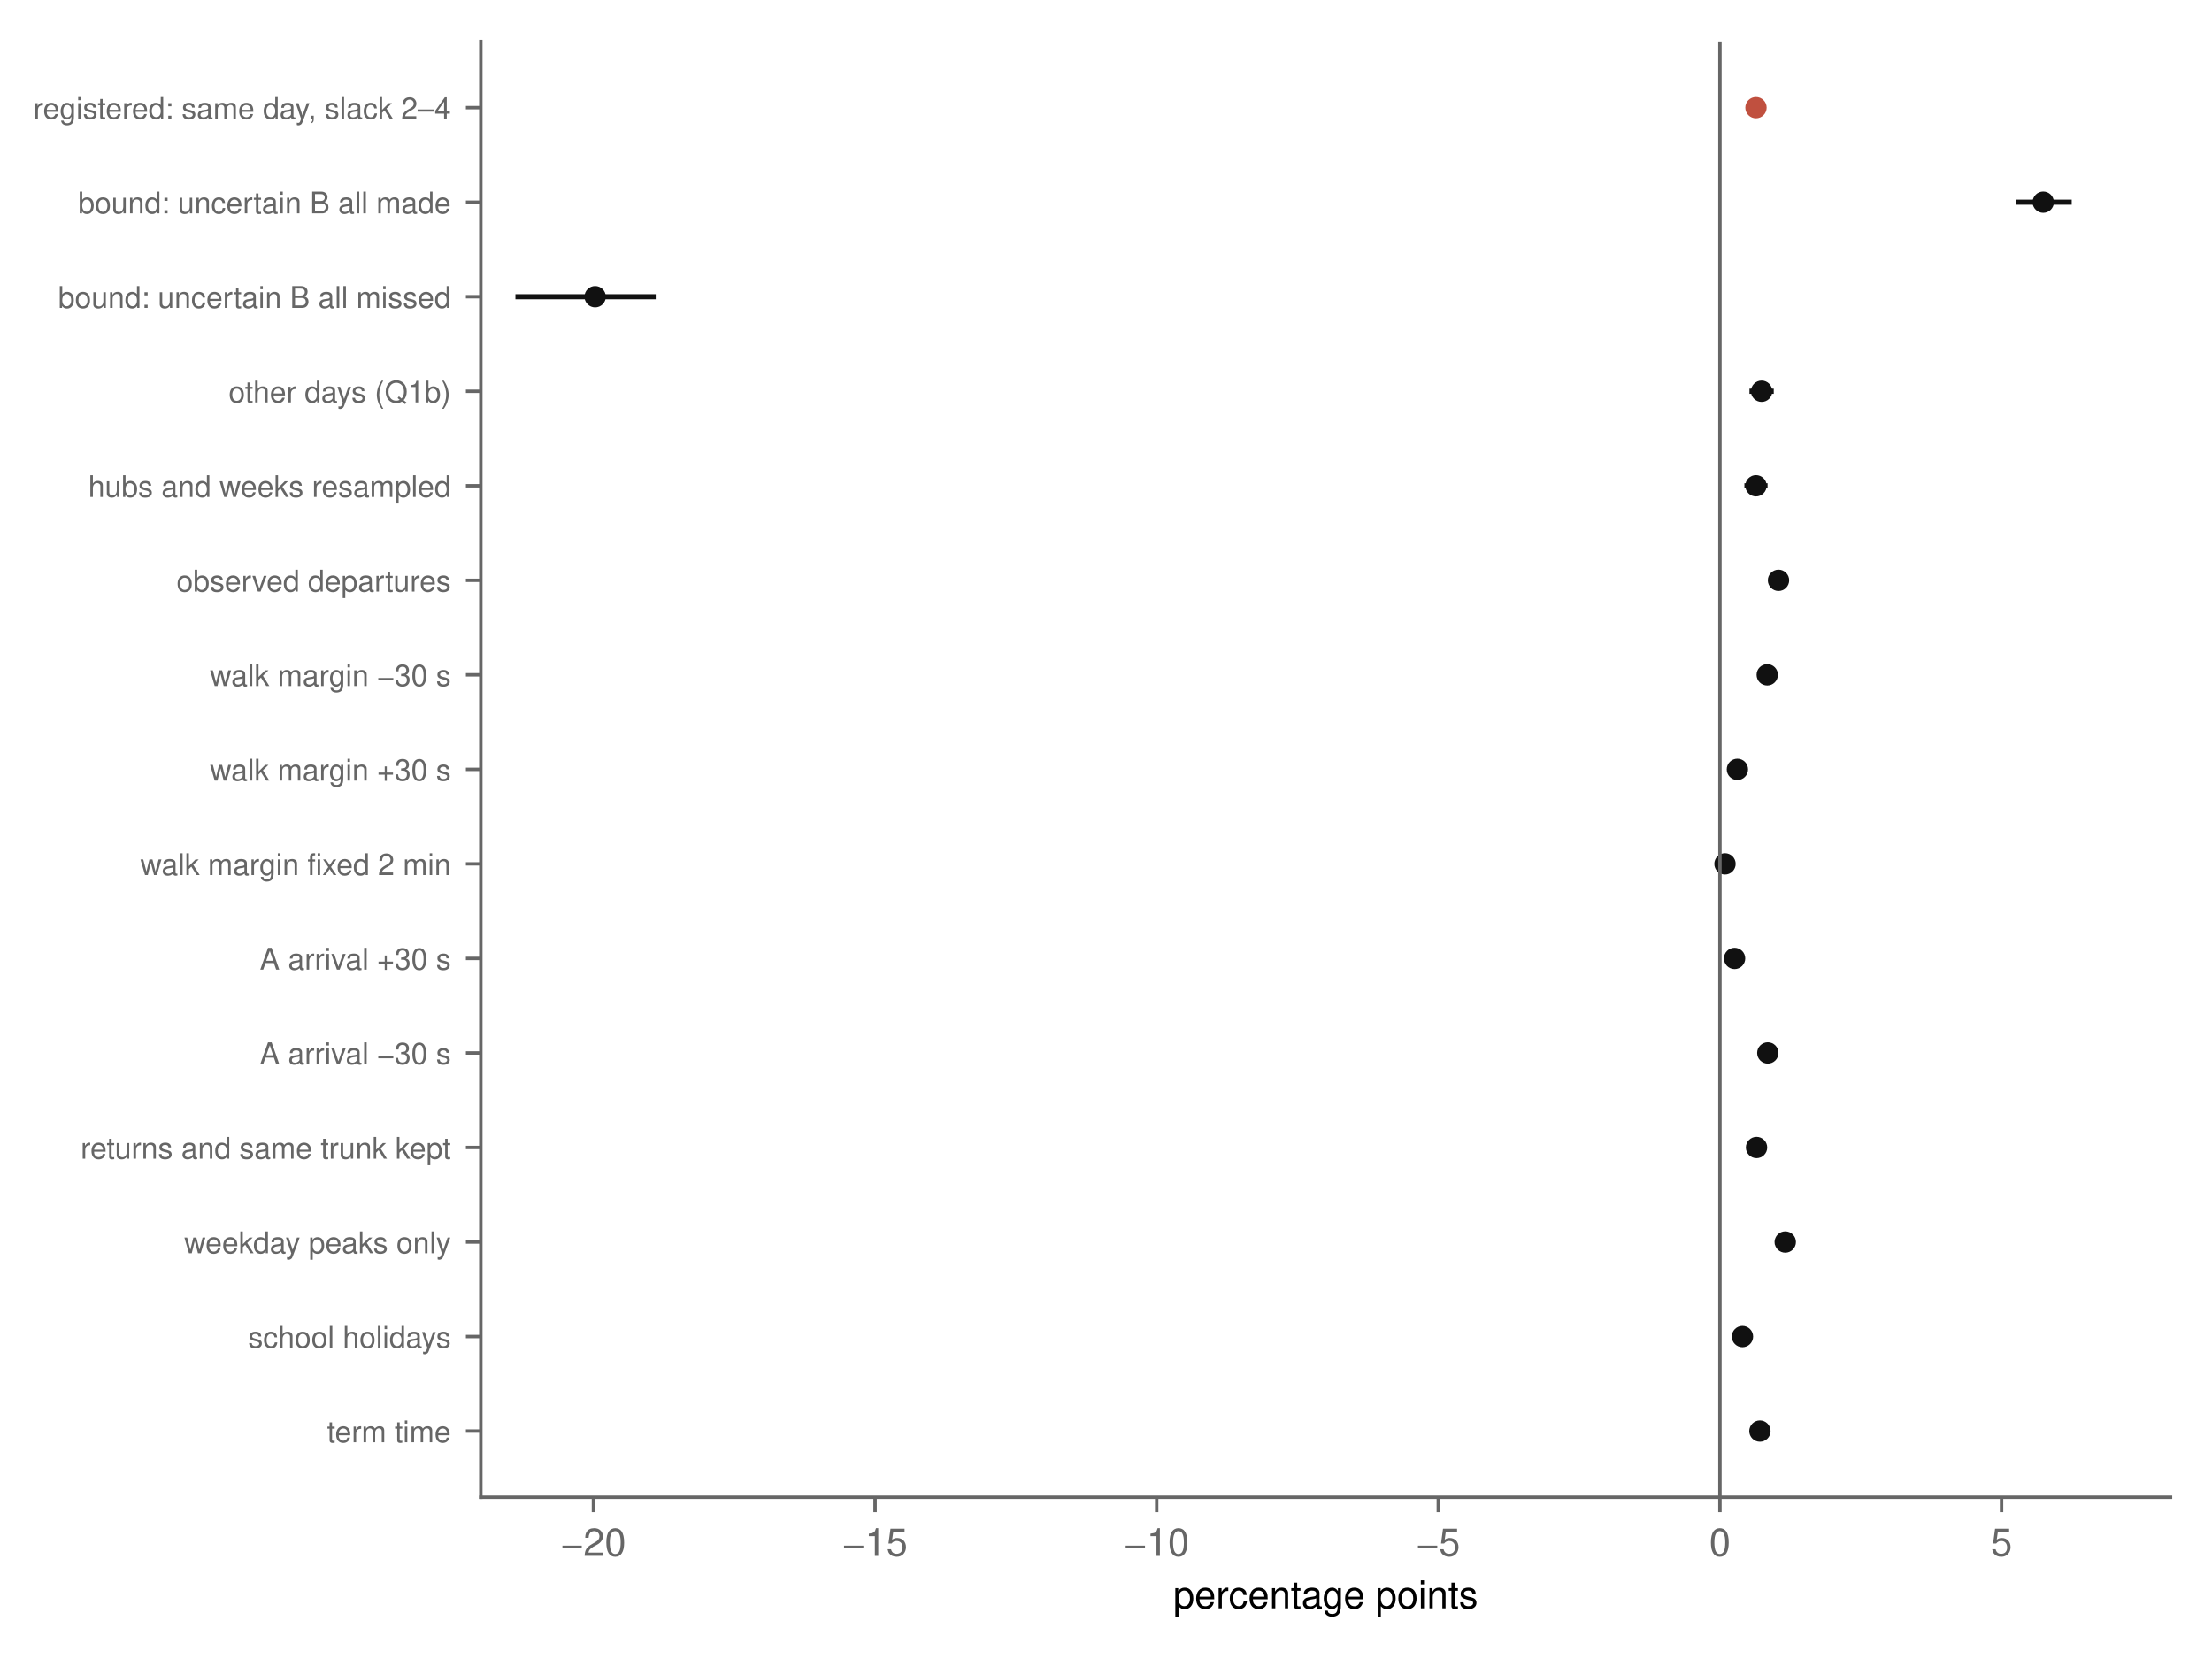
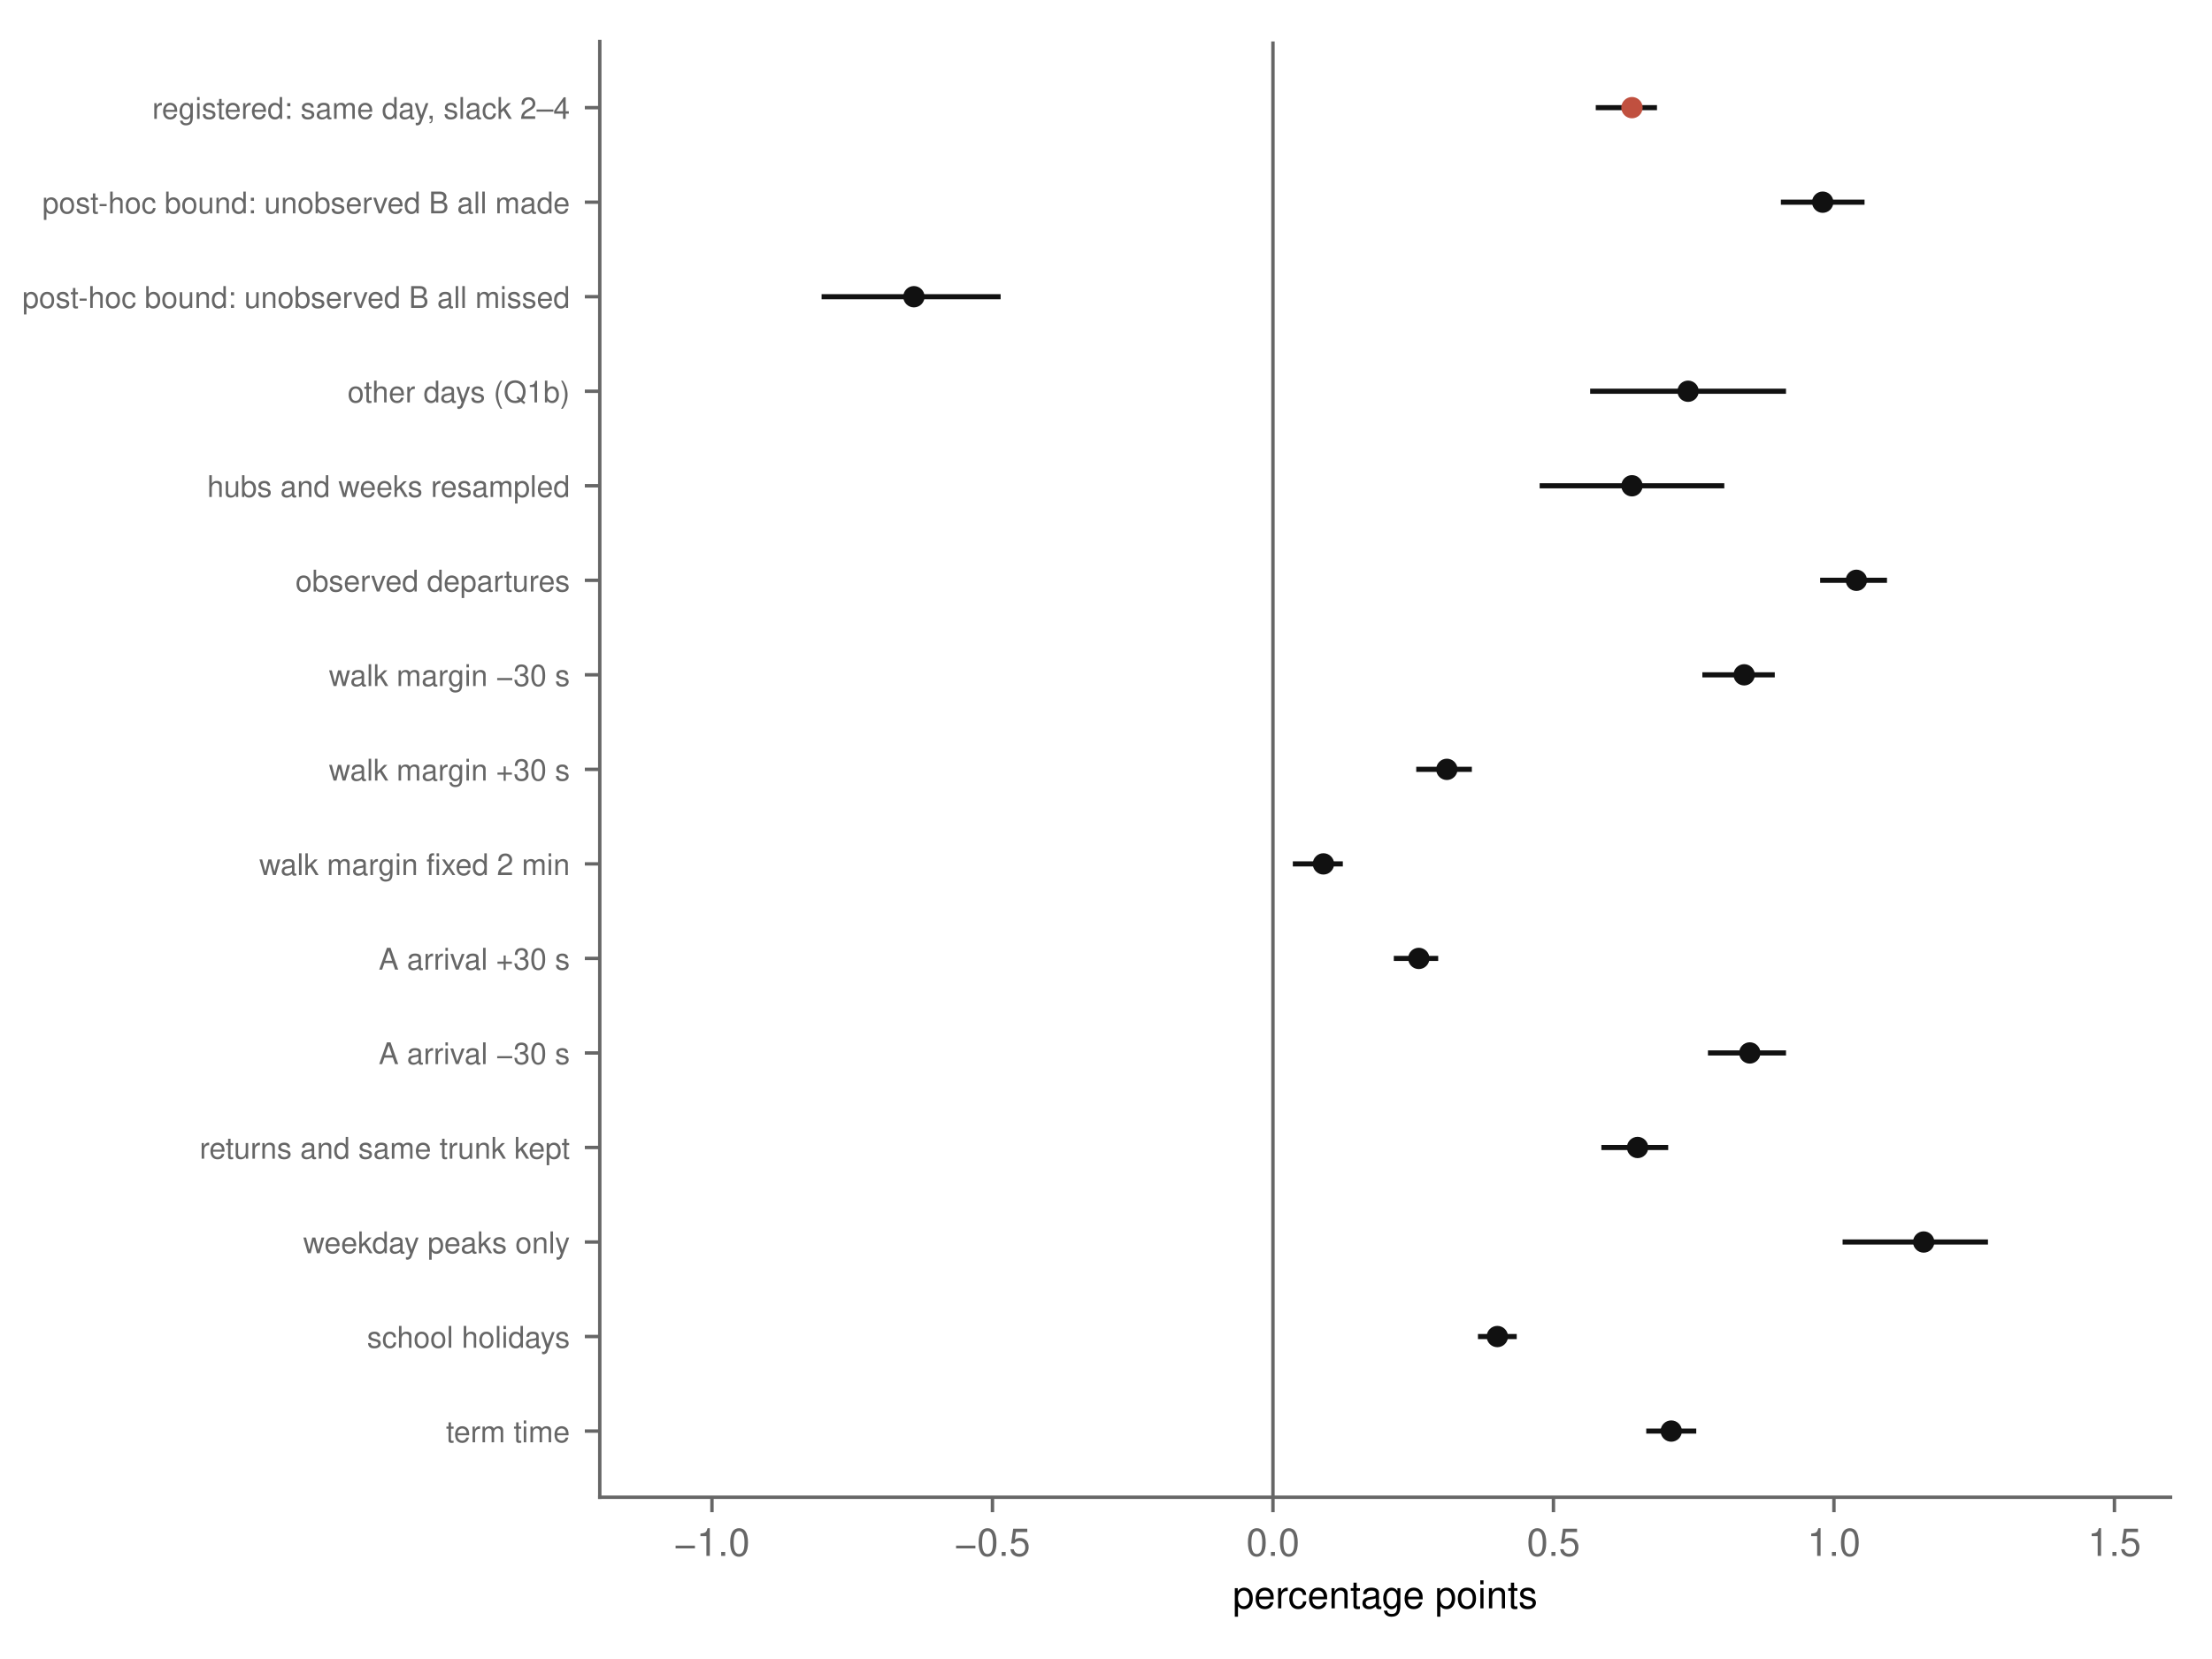
<svg xmlns="http://www.w3.org/2000/svg" xmlns:xlink="http://www.w3.org/1999/xlink" width="518.4pt" height="388.8pt" viewBox="0 0 518.4 388.8" version="1.1">
  <defs>
    <style type="text/css">*{stroke-linejoin: round; stroke-linecap: butt}</style>
  </defs>
  <g id="figure_1">
    <g id="patch_1">
      <path d="M 0 388.8  L 518.4 388.8  L 518.4 0  L 0 0  z " style="fill: #ffffff" />
    </g>
    <g id="axes_1">
      <g id="patch_2">
-         <path d="M 112.683 350.891  L 508.68 350.891  L 508.68 9.72  L 112.683 9.72  z " style="fill: #ffffff" />
+         <path d="M 140.56 350.891  L 508.68 350.891  L 508.68 9.72  L 140.56 9.72  z " style="fill: #ffffff" />
      </g>
      <g id="matplotlib.axis_1">
        <g id="xtick_1">
          <g id="line2d_1">
            <defs>
-               <path id="m7739735c67" d="M 0 0  L 0 3.5  " style="stroke: #666666; stroke-width: 0.8" />
+               <path id="m0984886b55" d="M 0 0  L 0 3.5  " style="stroke: #666666; stroke-width: 0.8" />
            </defs>
            <g>
-               <use xlink:href="#m7739735c67" x="139.082" y="350.891" style="fill: #666666; stroke: #666666; stroke-width: 0.8" />
+               <use xlink:href="#m0984886b55" x="166.854" y="350.891" style="fill: #666666; stroke: #666666; stroke-width: 0.8" />
            </g>
          </g>
          <g id="text_1">
-             <text style="font-size: 9px; font-family: 'Helvetica'; text-anchor: middle; fill: #666666" x="139.082" y="364.641" transform="rotate(-0 139.0823 364.6407)">−20</text>
+             <text style="font-size: 9px; font-family: 'Helvetica'; text-anchor: middle; fill: #666666" x="166.854" y="364.641" transform="rotate(-0 166.8543 364.6407)">−1.0</text>
          </g>
        </g>
        <g id="xtick_2">
          <g id="line2d_2">
            <g>
-               <use xlink:href="#m7739735c67" x="205.082" y="350.891" style="fill: #666666; stroke: #666666; stroke-width: 0.8" />
+               <use xlink:href="#m0984886b55" x="232.59" y="350.891" style="fill: #666666; stroke: #666666; stroke-width: 0.8" />
            </g>
          </g>
          <g id="text_2">
-             <text style="font-size: 9px; font-family: 'Helvetica'; text-anchor: middle; fill: #666666" x="205.082" y="364.641" transform="rotate(-0 205.0819 364.6407)">−15</text>
+             <text style="font-size: 9px; font-family: 'Helvetica'; text-anchor: middle; fill: #666666" x="232.59" y="364.641" transform="rotate(-0 232.59 364.6407)">−0.5</text>
          </g>
        </g>
        <g id="xtick_3">
          <g id="line2d_3">
            <g>
-               <use xlink:href="#m7739735c67" x="271.082" y="350.891" style="fill: #666666; stroke: #666666; stroke-width: 0.8" />
+               <use xlink:href="#m0984886b55" x="298.326" y="350.891" style="fill: #666666; stroke: #666666; stroke-width: 0.8" />
            </g>
          </g>
          <g id="text_3">
-             <text style="font-size: 9px; font-family: 'Helvetica'; text-anchor: middle; fill: #666666" x="271.082" y="364.641" transform="rotate(-0 271.0815 364.6407)">−10</text>
+             <text style="font-size: 9px; font-family: 'Helvetica'; text-anchor: middle; fill: #666666" x="298.326" y="364.641" transform="rotate(-0 298.3257 364.6407)">0.0</text>
          </g>
        </g>
        <g id="xtick_4">
          <g id="line2d_4">
            <g>
-               <use xlink:href="#m7739735c67" x="337.081" y="350.891" style="fill: #666666; stroke: #666666; stroke-width: 0.8" />
+               <use xlink:href="#m0984886b55" x="364.061" y="350.891" style="fill: #666666; stroke: #666666; stroke-width: 0.8" />
            </g>
          </g>
          <g id="text_4">
-             <text style="font-size: 9px; font-family: 'Helvetica'; text-anchor: middle; fill: #666666" x="337.081" y="364.641" transform="rotate(-0 337.0811 364.6407)">−5</text>
+             <text style="font-size: 9px; font-family: 'Helvetica'; text-anchor: middle; fill: #666666" x="364.061" y="364.641" transform="rotate(-0 364.0614 364.6407)">0.5</text>
          </g>
        </g>
        <g id="xtick_5">
          <g id="line2d_5">
            <g>
-               <use xlink:href="#m7739735c67" x="403.081" y="350.891" style="fill: #666666; stroke: #666666; stroke-width: 0.8" />
+               <use xlink:href="#m0984886b55" x="429.797" y="350.891" style="fill: #666666; stroke: #666666; stroke-width: 0.8" />
            </g>
          </g>
          <g id="text_5">
-             <text style="font-size: 9px; font-family: 'Helvetica'; text-anchor: middle; fill: #666666" x="403.081" y="364.641" transform="rotate(-0 403.0807 364.6407)">0</text>
+             <text style="font-size: 9px; font-family: 'Helvetica'; text-anchor: middle; fill: #666666" x="429.797" y="364.641" transform="rotate(-0 429.7971 364.6407)">1.0</text>
          </g>
        </g>
        <g id="xtick_6">
          <g id="line2d_6">
            <g>
-               <use xlink:href="#m7739735c67" x="469.08" y="350.891" style="fill: #666666; stroke: #666666; stroke-width: 0.8" />
+               <use xlink:href="#m0984886b55" x="495.533" y="350.891" style="fill: #666666; stroke: #666666; stroke-width: 0.8" />
            </g>
          </g>
          <g id="text_6">
-             <text style="font-size: 9px; font-family: 'Helvetica'; text-anchor: middle; fill: #666666" x="469.08" y="364.641" transform="rotate(-0 469.0802 364.6407)">5</text>
+             <text style="font-size: 9px; font-family: 'Helvetica'; text-anchor: middle; fill: #666666" x="495.533" y="364.641" transform="rotate(-0 495.5329 364.6407)">1.5</text>
          </g>
        </g>
        <g id="text_7">
-           <text style="font-size: 9px; font-family: 'Helvetica'; text-anchor: middle" x="310.681" y="376.92" transform="rotate(-0 310.6812 376.92)">percentage points</text>
+           <text style="font-size: 9px; font-family: 'Helvetica'; text-anchor: middle" x="324.62" y="376.92" transform="rotate(-0 324.62 376.92)">percentage points</text>
        </g>
      </g>
      <g id="matplotlib.axis_2">
        <g id="ytick_1">
          <g id="line2d_7">
            <defs>
-               <path id="mbc478af5ff" d="M 0 0  L -3.5 0  " style="stroke: #666666; stroke-width: 0.8" />
+               <path id="mdc034403ba" d="M 0 0  L -3.5 0  " style="stroke: #666666; stroke-width: 0.8" />
            </defs>
            <g>
-               <use xlink:href="#mbc478af5ff" x="112.683" y="335.383" style="fill: #666666; stroke: #666666; stroke-width: 0.8" />
+               <use xlink:href="#mdc034403ba" x="140.56" y="335.383" style="fill: #666666; stroke: #666666; stroke-width: 0.8" />
            </g>
          </g>
          <g id="text_8">
-             <text style="font-size: 7px; font-family: 'Helvetica'; text-anchor: end; fill: #666666" x="105.683" y="338.008" transform="rotate(-0 105.6825 338.0079)">term time</text>
+             <text style="font-size: 7px; font-family: 'Helvetica'; text-anchor: end; fill: #666666" x="133.56" y="338.008" transform="rotate(-0 133.56 338.0079)">term time</text>
          </g>
        </g>
        <g id="ytick_2">
          <g id="line2d_8">
            <g>
-               <use xlink:href="#mbc478af5ff" x="112.683" y="313.229" style="fill: #666666; stroke: #666666; stroke-width: 0.8" />
+               <use xlink:href="#mdc034403ba" x="140.56" y="313.229" style="fill: #666666; stroke: #666666; stroke-width: 0.8" />
            </g>
          </g>
          <g id="text_9">
-             <text style="font-size: 7px; font-family: 'Helvetica'; text-anchor: end; fill: #666666" x="105.683" y="315.854" transform="rotate(-0 105.6825 315.854)">school holidays</text>
+             <text style="font-size: 7px; font-family: 'Helvetica'; text-anchor: end; fill: #666666" x="133.56" y="315.854" transform="rotate(-0 133.56 315.854)">school holidays</text>
          </g>
        </g>
        <g id="ytick_3">
          <g id="line2d_9">
            <g>
-               <use xlink:href="#mbc478af5ff" x="112.683" y="291.075" style="fill: #666666; stroke: #666666; stroke-width: 0.8" />
+               <use xlink:href="#mdc034403ba" x="140.56" y="291.075" style="fill: #666666; stroke: #666666; stroke-width: 0.8" />
            </g>
          </g>
          <g id="text_10">
-             <text style="font-size: 7px; font-family: 'Helvetica'; text-anchor: end; fill: #666666" x="105.683" y="293.7" transform="rotate(-0 105.6825 293.7001)">weekday peaks only</text>
+             <text style="font-size: 7px; font-family: 'Helvetica'; text-anchor: end; fill: #666666" x="133.56" y="293.7" transform="rotate(-0 133.56 293.7001)">weekday peaks only</text>
          </g>
        </g>
        <g id="ytick_4">
          <g id="line2d_10">
            <g>
-               <use xlink:href="#mbc478af5ff" x="112.683" y="268.921" style="fill: #666666; stroke: #666666; stroke-width: 0.8" />
+               <use xlink:href="#mdc034403ba" x="140.56" y="268.921" style="fill: #666666; stroke: #666666; stroke-width: 0.8" />
            </g>
          </g>
          <g id="text_11">
-             <text style="font-size: 7px; font-family: 'Helvetica'; text-anchor: end; fill: #666666" x="105.683" y="271.546" transform="rotate(-0 105.6825 271.5461)">returns and same trunk kept</text>
+             <text style="font-size: 7px; font-family: 'Helvetica'; text-anchor: end; fill: #666666" x="133.56" y="271.546" transform="rotate(-0 133.56 271.5461)">returns and same trunk kept</text>
          </g>
        </g>
        <g id="ytick_5">
          <g id="line2d_11">
            <g>
-               <use xlink:href="#mbc478af5ff" x="112.683" y="246.767" style="fill: #666666; stroke: #666666; stroke-width: 0.8" />
+               <use xlink:href="#mdc034403ba" x="140.56" y="246.767" style="fill: #666666; stroke: #666666; stroke-width: 0.8" />
            </g>
          </g>
          <g id="text_12">
-             <text style="font-size: 7px; font-family: 'Helvetica'; text-anchor: end; fill: #666666" x="105.683" y="249.392" transform="rotate(-0 105.6825 249.3922)">A arrival −30 s</text>
+             <text style="font-size: 7px; font-family: 'Helvetica'; text-anchor: end; fill: #666666" x="133.56" y="249.392" transform="rotate(-0 133.56 249.3922)">A arrival −30 s</text>
          </g>
        </g>
        <g id="ytick_6">
          <g id="line2d_12">
            <g>
-               <use xlink:href="#mbc478af5ff" x="112.683" y="224.613" style="fill: #666666; stroke: #666666; stroke-width: 0.8" />
+               <use xlink:href="#mdc034403ba" x="140.56" y="224.613" style="fill: #666666; stroke: #666666; stroke-width: 0.8" />
            </g>
          </g>
          <g id="text_13">
-             <text style="font-size: 7px; font-family: 'Helvetica'; text-anchor: end; fill: #666666" x="105.683" y="227.238" transform="rotate(-0 105.6825 227.2382)">A arrival +30 s</text>
+             <text style="font-size: 7px; font-family: 'Helvetica'; text-anchor: end; fill: #666666" x="133.56" y="227.238" transform="rotate(-0 133.56 227.2382)">A arrival +30 s</text>
          </g>
        </g>
        <g id="ytick_7">
          <g id="line2d_13">
            <g>
-               <use xlink:href="#mbc478af5ff" x="112.683" y="202.459" style="fill: #666666; stroke: #666666; stroke-width: 0.8" />
+               <use xlink:href="#mdc034403ba" x="140.56" y="202.459" style="fill: #666666; stroke: #666666; stroke-width: 0.8" />
            </g>
          </g>
          <g id="text_14">
-             <text style="font-size: 7px; font-family: 'Helvetica'; text-anchor: end; fill: #666666" x="105.683" y="205.084" transform="rotate(-0 105.6825 205.0843)">walk margin fixed 2 min</text>
+             <text style="font-size: 7px; font-family: 'Helvetica'; text-anchor: end; fill: #666666" x="133.56" y="205.084" transform="rotate(-0 133.56 205.0843)">walk margin fixed 2 min</text>
          </g>
        </g>
        <g id="ytick_8">
          <g id="line2d_14">
            <g>
-               <use xlink:href="#mbc478af5ff" x="112.683" y="180.305" style="fill: #666666; stroke: #666666; stroke-width: 0.8" />
+               <use xlink:href="#mdc034403ba" x="140.56" y="180.305" style="fill: #666666; stroke: #666666; stroke-width: 0.8" />
            </g>
          </g>
          <g id="text_15">
-             <text style="font-size: 7px; font-family: 'Helvetica'; text-anchor: end; fill: #666666" x="105.683" y="182.93" transform="rotate(-0 105.6825 182.9304)">walk margin +30 s</text>
+             <text style="font-size: 7px; font-family: 'Helvetica'; text-anchor: end; fill: #666666" x="133.56" y="182.93" transform="rotate(-0 133.56 182.9304)">walk margin +30 s</text>
          </g>
        </g>
        <g id="ytick_9">
          <g id="line2d_15">
            <g>
-               <use xlink:href="#mbc478af5ff" x="112.683" y="158.151" style="fill: #666666; stroke: #666666; stroke-width: 0.8" />
+               <use xlink:href="#mdc034403ba" x="140.56" y="158.151" style="fill: #666666; stroke: #666666; stroke-width: 0.8" />
            </g>
          </g>
          <g id="text_16">
-             <text style="font-size: 7px; font-family: 'Helvetica'; text-anchor: end; fill: #666666" x="105.683" y="160.776" transform="rotate(-0 105.6825 160.7764)">walk margin −30 s</text>
+             <text style="font-size: 7px; font-family: 'Helvetica'; text-anchor: end; fill: #666666" x="133.56" y="160.776" transform="rotate(-0 133.56 160.7764)">walk margin −30 s</text>
          </g>
        </g>
        <g id="ytick_10">
          <g id="line2d_16">
            <g>
-               <use xlink:href="#mbc478af5ff" x="112.683" y="135.997" style="fill: #666666; stroke: #666666; stroke-width: 0.8" />
+               <use xlink:href="#mdc034403ba" x="140.56" y="135.997" style="fill: #666666; stroke: #666666; stroke-width: 0.8" />
            </g>
          </g>
          <g id="text_17">
-             <text style="font-size: 7px; font-family: 'Helvetica'; text-anchor: end; fill: #666666" x="105.683" y="138.622" transform="rotate(-0 105.6825 138.6225)">observed departures</text>
+             <text style="font-size: 7px; font-family: 'Helvetica'; text-anchor: end; fill: #666666" x="133.56" y="138.622" transform="rotate(-0 133.56 138.6225)">observed departures</text>
          </g>
        </g>
        <g id="ytick_11">
          <g id="line2d_17">
            <g>
-               <use xlink:href="#mbc478af5ff" x="112.683" y="113.844" style="fill: #666666; stroke: #666666; stroke-width: 0.8" />
+               <use xlink:href="#mdc034403ba" x="140.56" y="113.844" style="fill: #666666; stroke: #666666; stroke-width: 0.8" />
            </g>
          </g>
          <g id="text_18">
-             <text style="font-size: 7px; font-family: 'Helvetica'; text-anchor: end; fill: #666666" x="105.683" y="116.469" transform="rotate(-0 105.6825 116.4685)">hubs and weeks resampled</text>
+             <text style="font-size: 7px; font-family: 'Helvetica'; text-anchor: end; fill: #666666" x="133.56" y="116.469" transform="rotate(-0 133.56 116.4685)">hubs and weeks resampled</text>
          </g>
        </g>
        <g id="ytick_12">
          <g id="line2d_18">
            <g>
-               <use xlink:href="#mbc478af5ff" x="112.683" y="91.69" style="fill: #666666; stroke: #666666; stroke-width: 0.8" />
+               <use xlink:href="#mdc034403ba" x="140.56" y="91.69" style="fill: #666666; stroke: #666666; stroke-width: 0.8" />
            </g>
          </g>
          <g id="text_19">
-             <text style="font-size: 7px; font-family: 'Helvetica'; text-anchor: end; fill: #666666" x="105.683" y="94.315" transform="rotate(-0 105.6825 94.31458)">other days (Q1b)</text>
+             <text style="font-size: 7px; font-family: 'Helvetica'; text-anchor: end; fill: #666666" x="133.56" y="94.315" transform="rotate(-0 133.56 94.31458)">other days (Q1b)</text>
          </g>
        </g>
        <g id="ytick_13">
          <g id="line2d_19">
            <g>
-               <use xlink:href="#mbc478af5ff" x="112.683" y="69.536" style="fill: #666666; stroke: #666666; stroke-width: 0.8" />
+               <use xlink:href="#mdc034403ba" x="140.56" y="69.536" style="fill: #666666; stroke: #666666; stroke-width: 0.8" />
            </g>
          </g>
          <g id="text_20">
-             <text style="font-size: 7px; font-family: 'Helvetica'; text-anchor: end; fill: #666666" x="105.683" y="72.161" transform="rotate(-0 105.6825 72.16064)">bound: uncertain B all missed</text>
+             <text style="font-size: 7px; font-family: 'Helvetica'; text-anchor: end; fill: #666666" x="133.56" y="72.161" transform="rotate(-0 133.56 72.16064)">post-hoc bound: unobserved B all missed</text>
          </g>
        </g>
        <g id="ytick_14">
          <g id="line2d_20">
            <g>
-               <use xlink:href="#mbc478af5ff" x="112.683" y="47.382" style="fill: #666666; stroke: #666666; stroke-width: 0.8" />
+               <use xlink:href="#mdc034403ba" x="140.56" y="47.382" style="fill: #666666; stroke: #666666; stroke-width: 0.8" />
            </g>
          </g>
          <g id="text_21">
-             <text style="font-size: 7px; font-family: 'Helvetica'; text-anchor: end; fill: #666666" x="105.683" y="50.007" transform="rotate(-0 105.6825 50.0067)">bound: uncertain B all made</text>
+             <text style="font-size: 7px; font-family: 'Helvetica'; text-anchor: end; fill: #666666" x="133.56" y="50.007" transform="rotate(-0 133.56 50.0067)">post-hoc bound: unobserved B all made</text>
          </g>
        </g>
        <g id="ytick_15">
          <g id="line2d_21">
            <g>
-               <use xlink:href="#mbc478af5ff" x="112.683" y="25.228" style="fill: #666666; stroke: #666666; stroke-width: 0.8" />
+               <use xlink:href="#mdc034403ba" x="140.56" y="25.228" style="fill: #666666; stroke: #666666; stroke-width: 0.8" />
            </g>
          </g>
          <g id="text_22">
-             <text style="font-size: 7px; font-family: 'Helvetica'; text-anchor: end; fill: #666666" x="105.683" y="27.853" transform="rotate(-0 105.6825 27.85276)">registered: same day, slack 2–4</text>
+             <text style="font-size: 7px; font-family: 'Helvetica'; text-anchor: end; fill: #666666" x="133.56" y="27.853" transform="rotate(-0 133.56 27.85276)">registered: same day, slack 2–4</text>
          </g>
        </g>
      </g>
      <g id="line2d_22">
-         <path d="M 411.925 335.383  L 412.981 335.383  " clip-path="url(#p6957c3b10a)" style="fill: none; stroke: #111111; stroke-width: 1.2; stroke-linecap: square" />
+         <path d="M 386.412 335.383  L 396.929 335.383  " clip-path="url(#p9f7dfc0176)" style="fill: none; stroke: #111111; stroke-width: 1.2; stroke-linecap: square" />
      </g>
      <g id="line2d_23">
        <defs>
-           <path id="m5777e0bc87" d="M 0 2  C 0.53 2 1.039 1.789 1.414 1.414  C 1.789 1.039 2 0.53 2 0  C 2 -0.53 1.789 -1.039 1.414 -1.414  C 1.039 -1.789 0.53 -2 0 -2  C -0.53 -2 -1.039 -1.789 -1.414 -1.414  C -1.789 -1.039 -2 -0.53 -2 0  C -2 0.53 -1.789 1.039 -1.414 1.414  C -1.039 1.789 -0.53 2 0 2  z " style="stroke: #111111" />
+           <path id="m6c52356077" d="M 0 2  C 0.53 2 1.039 1.789 1.414 1.414  C 1.789 1.039 2 0.53 2 0  C 2 -0.53 1.789 -1.039 1.414 -1.414  C 1.039 -1.789 0.53 -2 0 -2  C -0.53 -2 -1.039 -1.789 -1.414 -1.414  C -1.789 -1.039 -2 -0.53 -2 0  C -2 0.53 -1.789 1.039 -1.414 1.414  C -1.039 1.789 -0.53 2 0 2  z " style="stroke: #111111" />
        </defs>
-         <g clip-path="url(#p6957c3b10a)">
-           <use xlink:href="#m5777e0bc87" x="412.453" y="335.383" style="fill: #111111; stroke: #111111" />
+         <g clip-path="url(#p9f7dfc0176)">
+           <use xlink:href="#m6c52356077" x="391.67" y="335.383" style="fill: #111111; stroke: #111111" />
        </g>
      </g>
      <g id="line2d_24">
-         <path d="M 407.965 313.229  L 408.757 313.229  " clip-path="url(#p6957c3b10a)" style="fill: none; stroke: #111111; stroke-width: 1.2; stroke-linecap: square" />
+         <path d="M 346.97 313.229  L 354.858 313.229  " clip-path="url(#p9f7dfc0176)" style="fill: none; stroke: #111111; stroke-width: 1.2; stroke-linecap: square" />
      </g>
      <g id="line2d_25">
-         <g clip-path="url(#p6957c3b10a)">
-           <use xlink:href="#m5777e0bc87" x="408.361" y="313.229" style="fill: #111111; stroke: #111111" />
+         <g clip-path="url(#p9f7dfc0176)">
+           <use xlink:href="#m6c52356077" x="350.914" y="313.229" style="fill: #111111; stroke: #111111" />
        </g>
      </g>
      <g id="line2d_26">
-         <path d="M 416.545 291.075  L 419.845 291.075  " clip-path="url(#p6957c3b10a)" style="fill: none; stroke: #111111; stroke-width: 1.2; stroke-linecap: square" />
+         <path d="M 432.427 291.075  L 465.294 291.075  " clip-path="url(#p9f7dfc0176)" style="fill: none; stroke: #111111; stroke-width: 1.2; stroke-linecap: square" />
      </g>
      <g id="line2d_27">
-         <g clip-path="url(#p6957c3b10a)">
-           <use xlink:href="#m5777e0bc87" x="418.393" y="291.075" style="fill: #111111; stroke: #111111" />
+         <g clip-path="url(#p9f7dfc0176)">
+           <use xlink:href="#m6c52356077" x="450.833" y="291.075" style="fill: #111111; stroke: #111111" />
        </g>
      </g>
      <g id="line2d_28">
-         <path d="M 410.869 268.921  L 412.321 268.921  " clip-path="url(#p6957c3b10a)" style="fill: none; stroke: #111111; stroke-width: 1.2; stroke-linecap: square" />
+         <path d="M 375.894 268.921  L 390.356 268.921  " clip-path="url(#p9f7dfc0176)" style="fill: none; stroke: #111111; stroke-width: 1.2; stroke-linecap: square" />
      </g>
      <g id="line2d_29">
-         <g clip-path="url(#p6957c3b10a)">
-           <use xlink:href="#m5777e0bc87" x="411.661" y="268.921" style="fill: #111111; stroke: #111111" />
+         <g clip-path="url(#p9f7dfc0176)">
+           <use xlink:href="#m6c52356077" x="383.782" y="268.921" style="fill: #111111; stroke: #111111" />
        </g>
      </g>
      <g id="line2d_30">
-         <path d="M 413.377 246.767  L 415.093 246.767  " clip-path="url(#p6957c3b10a)" style="fill: none; stroke: #111111; stroke-width: 1.2; stroke-linecap: square" />
+         <path d="M 400.873 246.767  L 417.965 246.767  " clip-path="url(#p9f7dfc0176)" style="fill: none; stroke: #111111; stroke-width: 1.2; stroke-linecap: square" />
      </g>
      <g id="line2d_31">
-         <g clip-path="url(#p6957c3b10a)">
-           <use xlink:href="#m5777e0bc87" x="414.301" y="246.767" style="fill: #111111; stroke: #111111" />
+         <g clip-path="url(#p9f7dfc0176)">
+           <use xlink:href="#m6c52356077" x="410.076" y="246.767" style="fill: #111111; stroke: #111111" />
        </g>
      </g>
      <g id="line2d_32">
-         <path d="M 405.985 224.613  L 406.909 224.613  " clip-path="url(#p6957c3b10a)" style="fill: none; stroke: #111111; stroke-width: 1.2; stroke-linecap: square" />
+         <path d="M 327.249 224.613  L 336.452 224.613  " clip-path="url(#p9f7dfc0176)" style="fill: none; stroke: #111111; stroke-width: 1.2; stroke-linecap: square" />
      </g>
      <g id="line2d_33">
-         <g clip-path="url(#p6957c3b10a)">
-           <use xlink:href="#m5777e0bc87" x="406.513" y="224.613" style="fill: #111111; stroke: #111111" />
+         <g clip-path="url(#p9f7dfc0176)">
+           <use xlink:href="#m6c52356077" x="332.508" y="224.613" style="fill: #111111; stroke: #111111" />
        </g>
      </g>
      <g id="line2d_34">
-         <path d="M 403.609 202.459  L 404.665 202.459  " clip-path="url(#p6957c3b10a)" style="fill: none; stroke: #111111; stroke-width: 1.2; stroke-linecap: square" />
+         <path d="M 303.585 202.459  L 314.102 202.459  " clip-path="url(#p9f7dfc0176)" style="fill: none; stroke: #111111; stroke-width: 1.2; stroke-linecap: square" />
      </g>
      <g id="line2d_35">
-         <g clip-path="url(#p6957c3b10a)">
-           <use xlink:href="#m5777e0bc87" x="404.269" y="202.459" style="fill: #111111; stroke: #111111" />
+         <g clip-path="url(#p9f7dfc0176)">
+           <use xlink:href="#m6c52356077" x="310.158" y="202.459" style="fill: #111111; stroke: #111111" />
        </g>
      </g>
      <g id="line2d_36">
-         <path d="M 406.513 180.305  L 407.701 180.305  " clip-path="url(#p6957c3b10a)" style="fill: none; stroke: #111111; stroke-width: 1.2; stroke-linecap: square" />
+         <path d="M 332.508 180.305  L 344.341 180.305  " clip-path="url(#p9f7dfc0176)" style="fill: none; stroke: #111111; stroke-width: 1.2; stroke-linecap: square" />
      </g>
      <g id="line2d_37">
-         <g clip-path="url(#p6957c3b10a)">
-           <use xlink:href="#m5777e0bc87" x="407.173" y="180.305" style="fill: #111111; stroke: #111111" />
+         <g clip-path="url(#p9f7dfc0176)">
+           <use xlink:href="#m6c52356077" x="339.082" y="180.305" style="fill: #111111; stroke: #111111" />
        </g>
      </g>
      <g id="line2d_38">
-         <path d="M 413.245 158.151  L 414.829 158.151  " clip-path="url(#p6957c3b10a)" style="fill: none; stroke: #111111; stroke-width: 1.2; stroke-linecap: square" />
+         <path d="M 399.559 158.151  L 415.335 158.151  " clip-path="url(#p9f7dfc0176)" style="fill: none; stroke: #111111; stroke-width: 1.2; stroke-linecap: square" />
      </g>
      <g id="line2d_39">
-         <g clip-path="url(#p6957c3b10a)">
-           <use xlink:href="#m5777e0bc87" x="414.169" y="158.151" style="fill: #111111; stroke: #111111" />
+         <g clip-path="url(#p9f7dfc0176)">
+           <use xlink:href="#m6c52356077" x="408.762" y="158.151" style="fill: #111111; stroke: #111111" />
        </g>
      </g>
      <g id="line2d_40">
-         <path d="M 416.017 135.997  L 417.469 135.997  " clip-path="url(#p6957c3b10a)" style="fill: none; stroke: #111111; stroke-width: 1.2; stroke-linecap: square" />
+         <path d="M 427.168 135.997  L 441.63 135.997  " clip-path="url(#p9f7dfc0176)" style="fill: none; stroke: #111111; stroke-width: 1.2; stroke-linecap: square" />
      </g>
      <g id="line2d_41">
-         <g clip-path="url(#p6957c3b10a)">
-           <use xlink:href="#m5777e0bc87" x="416.809" y="135.997" style="fill: #111111; stroke: #111111" />
+         <g clip-path="url(#p9f7dfc0176)">
+           <use xlink:href="#m6c52356077" x="435.056" y="135.997" style="fill: #111111; stroke: #111111" />
        </g>
      </g>
      <g id="line2d_42">
-         <path d="M 409.417 113.844  L 413.641 113.844  " clip-path="url(#p6957c3b10a)" style="fill: none; stroke: #111111; stroke-width: 1.2; stroke-linecap: square" />
+         <path d="M 361.432 113.844  L 403.503 113.844  " clip-path="url(#p9f7dfc0176)" style="fill: none; stroke: #111111; stroke-width: 1.2; stroke-linecap: square" />
      </g>
      <g id="line2d_43">
-         <g clip-path="url(#p6957c3b10a)">
-           <use xlink:href="#m5777e0bc87" x="411.529" y="113.844" style="fill: #111111; stroke: #111111" />
+         <g clip-path="url(#p9f7dfc0176)">
+           <use xlink:href="#m6c52356077" x="382.467" y="113.844" style="fill: #111111; stroke: #111111" />
        </g>
      </g>
      <g id="line2d_44">
-         <path d="M 410.605 91.69  L 415.093 91.69  " clip-path="url(#p6957c3b10a)" style="fill: none; stroke: #111111; stroke-width: 1.2; stroke-linecap: square" />
+         <path d="M 373.264 91.69  L 417.965 91.69  " clip-path="url(#p9f7dfc0176)" style="fill: none; stroke: #111111; stroke-width: 1.2; stroke-linecap: square" />
      </g>
      <g id="line2d_45">
-         <g clip-path="url(#p6957c3b10a)">
-           <use xlink:href="#m5777e0bc87" x="412.849" y="91.69" style="fill: #111111; stroke: #111111" />
+         <g clip-path="url(#p9f7dfc0176)">
+           <use xlink:href="#m6c52356077" x="395.615" y="91.69" style="fill: #111111; stroke: #111111" />
        </g>
      </g>
      <g id="line2d_46">
-         <path d="M 121.394 69.536  L 153.074 69.536  " clip-path="url(#p6957c3b10a)" style="fill: none; stroke: #111111; stroke-width: 1.2; stroke-linecap: square" />
+         <path d="M 193.149 69.536  L 233.905 69.536  " clip-path="url(#p9f7dfc0176)" style="fill: none; stroke: #111111; stroke-width: 1.2; stroke-linecap: square" />
      </g>
      <g id="line2d_47">
-         <g clip-path="url(#p6957c3b10a)">
-           <use xlink:href="#m5777e0bc87" x="139.478" y="69.536" style="fill: #111111; stroke: #111111" />
+         <g clip-path="url(#p9f7dfc0176)">
+           <use xlink:href="#m6c52356077" x="214.184" y="69.536" style="fill: #111111; stroke: #111111" />
        </g>
      </g>
      <g id="line2d_48">
-         <path d="M 473.172 47.382  L 484.92 47.382  " clip-path="url(#p6957c3b10a)" style="fill: none; stroke: #111111; stroke-width: 1.2; stroke-linecap: square" />
+         <path d="M 417.965 47.382  L 436.371 47.382  " clip-path="url(#p9f7dfc0176)" style="fill: none; stroke: #111111; stroke-width: 1.2; stroke-linecap: square" />
      </g>
      <g id="line2d_49">
-         <g clip-path="url(#p6957c3b10a)">
-           <use xlink:href="#m5777e0bc87" x="478.848" y="47.382" style="fill: #111111; stroke: #111111" />
+         <g clip-path="url(#p9f7dfc0176)">
+           <use xlink:href="#m6c52356077" x="427.168" y="47.382" style="fill: #111111; stroke: #111111" />
        </g>
      </g>
      <g id="line2d_50">
-         <path d="M 410.737 25.228  L 412.057 25.228  " clip-path="url(#p6957c3b10a)" style="fill: none; stroke: #111111; stroke-width: 1.2; stroke-linecap: square" />
+         <path d="M 374.579 25.228  L 387.726 25.228  " clip-path="url(#p9f7dfc0176)" style="fill: none; stroke: #111111; stroke-width: 1.2; stroke-linecap: square" />
      </g>
      <g id="line2d_51">
        <defs>
-           <path id="m273a10838d" d="M 0 2  C 0.53 2 1.039 1.789 1.414 1.414  C 1.789 1.039 2 0.53 2 0  C 2 -0.53 1.789 -1.039 1.414 -1.414  C 1.039 -1.789 0.53 -2 0 -2  C -0.53 -2 -1.039 -1.789 -1.414 -1.414  C -1.789 -1.039 -2 -0.53 -2 0  C -2 0.53 -1.789 1.039 -1.414 1.414  C -1.039 1.789 -0.53 2 0 2  z " style="stroke: #c0503f" />
+           <path id="m5398f82a4e" d="M 0 2  C 0.53 2 1.039 1.789 1.414 1.414  C 1.789 1.039 2 0.53 2 0  C 2 -0.53 1.789 -1.039 1.414 -1.414  C 1.039 -1.789 0.53 -2 0 -2  C -0.53 -2 -1.039 -1.789 -1.414 -1.414  C -1.789 -1.039 -2 -0.53 -2 0  C -2 0.53 -1.789 1.039 -1.414 1.414  C -1.039 1.789 -0.53 2 0 2  z " style="stroke: #c0503f" />
        </defs>
-         <g clip-path="url(#p6957c3b10a)">
-           <use xlink:href="#m273a10838d" x="411.529" y="25.228" style="fill: #c0503f; stroke: #c0503f" />
+         <g clip-path="url(#p9f7dfc0176)">
+           <use xlink:href="#m5398f82a4e" x="382.467" y="25.228" style="fill: #c0503f; stroke: #c0503f" />
        </g>
      </g>
      <g id="line2d_52">
-         <path d="M 403.081 350.891  L 403.081 9.72  " clip-path="url(#p6957c3b10a)" style="fill: none; stroke: #666666; stroke-width: 0.8; stroke-linecap: square" />
+         <path d="M 298.326 350.891  L 298.326 9.72  " clip-path="url(#p9f7dfc0176)" style="fill: none; stroke: #666666; stroke-width: 0.8; stroke-linecap: square" />
      </g>
      <g id="patch_3">
-         <path d="M 112.683 350.891  L 112.683 9.72  " style="fill: none; stroke: #666666; stroke-width: 0.8; stroke-linejoin: miter; stroke-linecap: square" />
+         <path d="M 140.56 350.891  L 140.56 9.72  " style="fill: none; stroke: #666666; stroke-width: 0.8; stroke-linejoin: miter; stroke-linecap: square" />
      </g>
      <g id="patch_4">
-         <path d="M 112.683 350.891  L 508.68 350.891  " style="fill: none; stroke: #666666; stroke-width: 0.8; stroke-linejoin: miter; stroke-linecap: square" />
+         <path d="M 140.56 350.891  L 508.68 350.891  " style="fill: none; stroke: #666666; stroke-width: 0.8; stroke-linejoin: miter; stroke-linecap: square" />
      </g>
    </g>
  </g>
  <defs>
-     <clipPath id="p6957c3b10a">
-       <rect x="112.683" y="9.72" width="395.998" height="341.171" />
+     <clipPath id="p9f7dfc0176">
+       <rect x="140.56" y="9.72" width="368.12" height="341.171" />
    </clipPath>
  </defs>
</svg>
